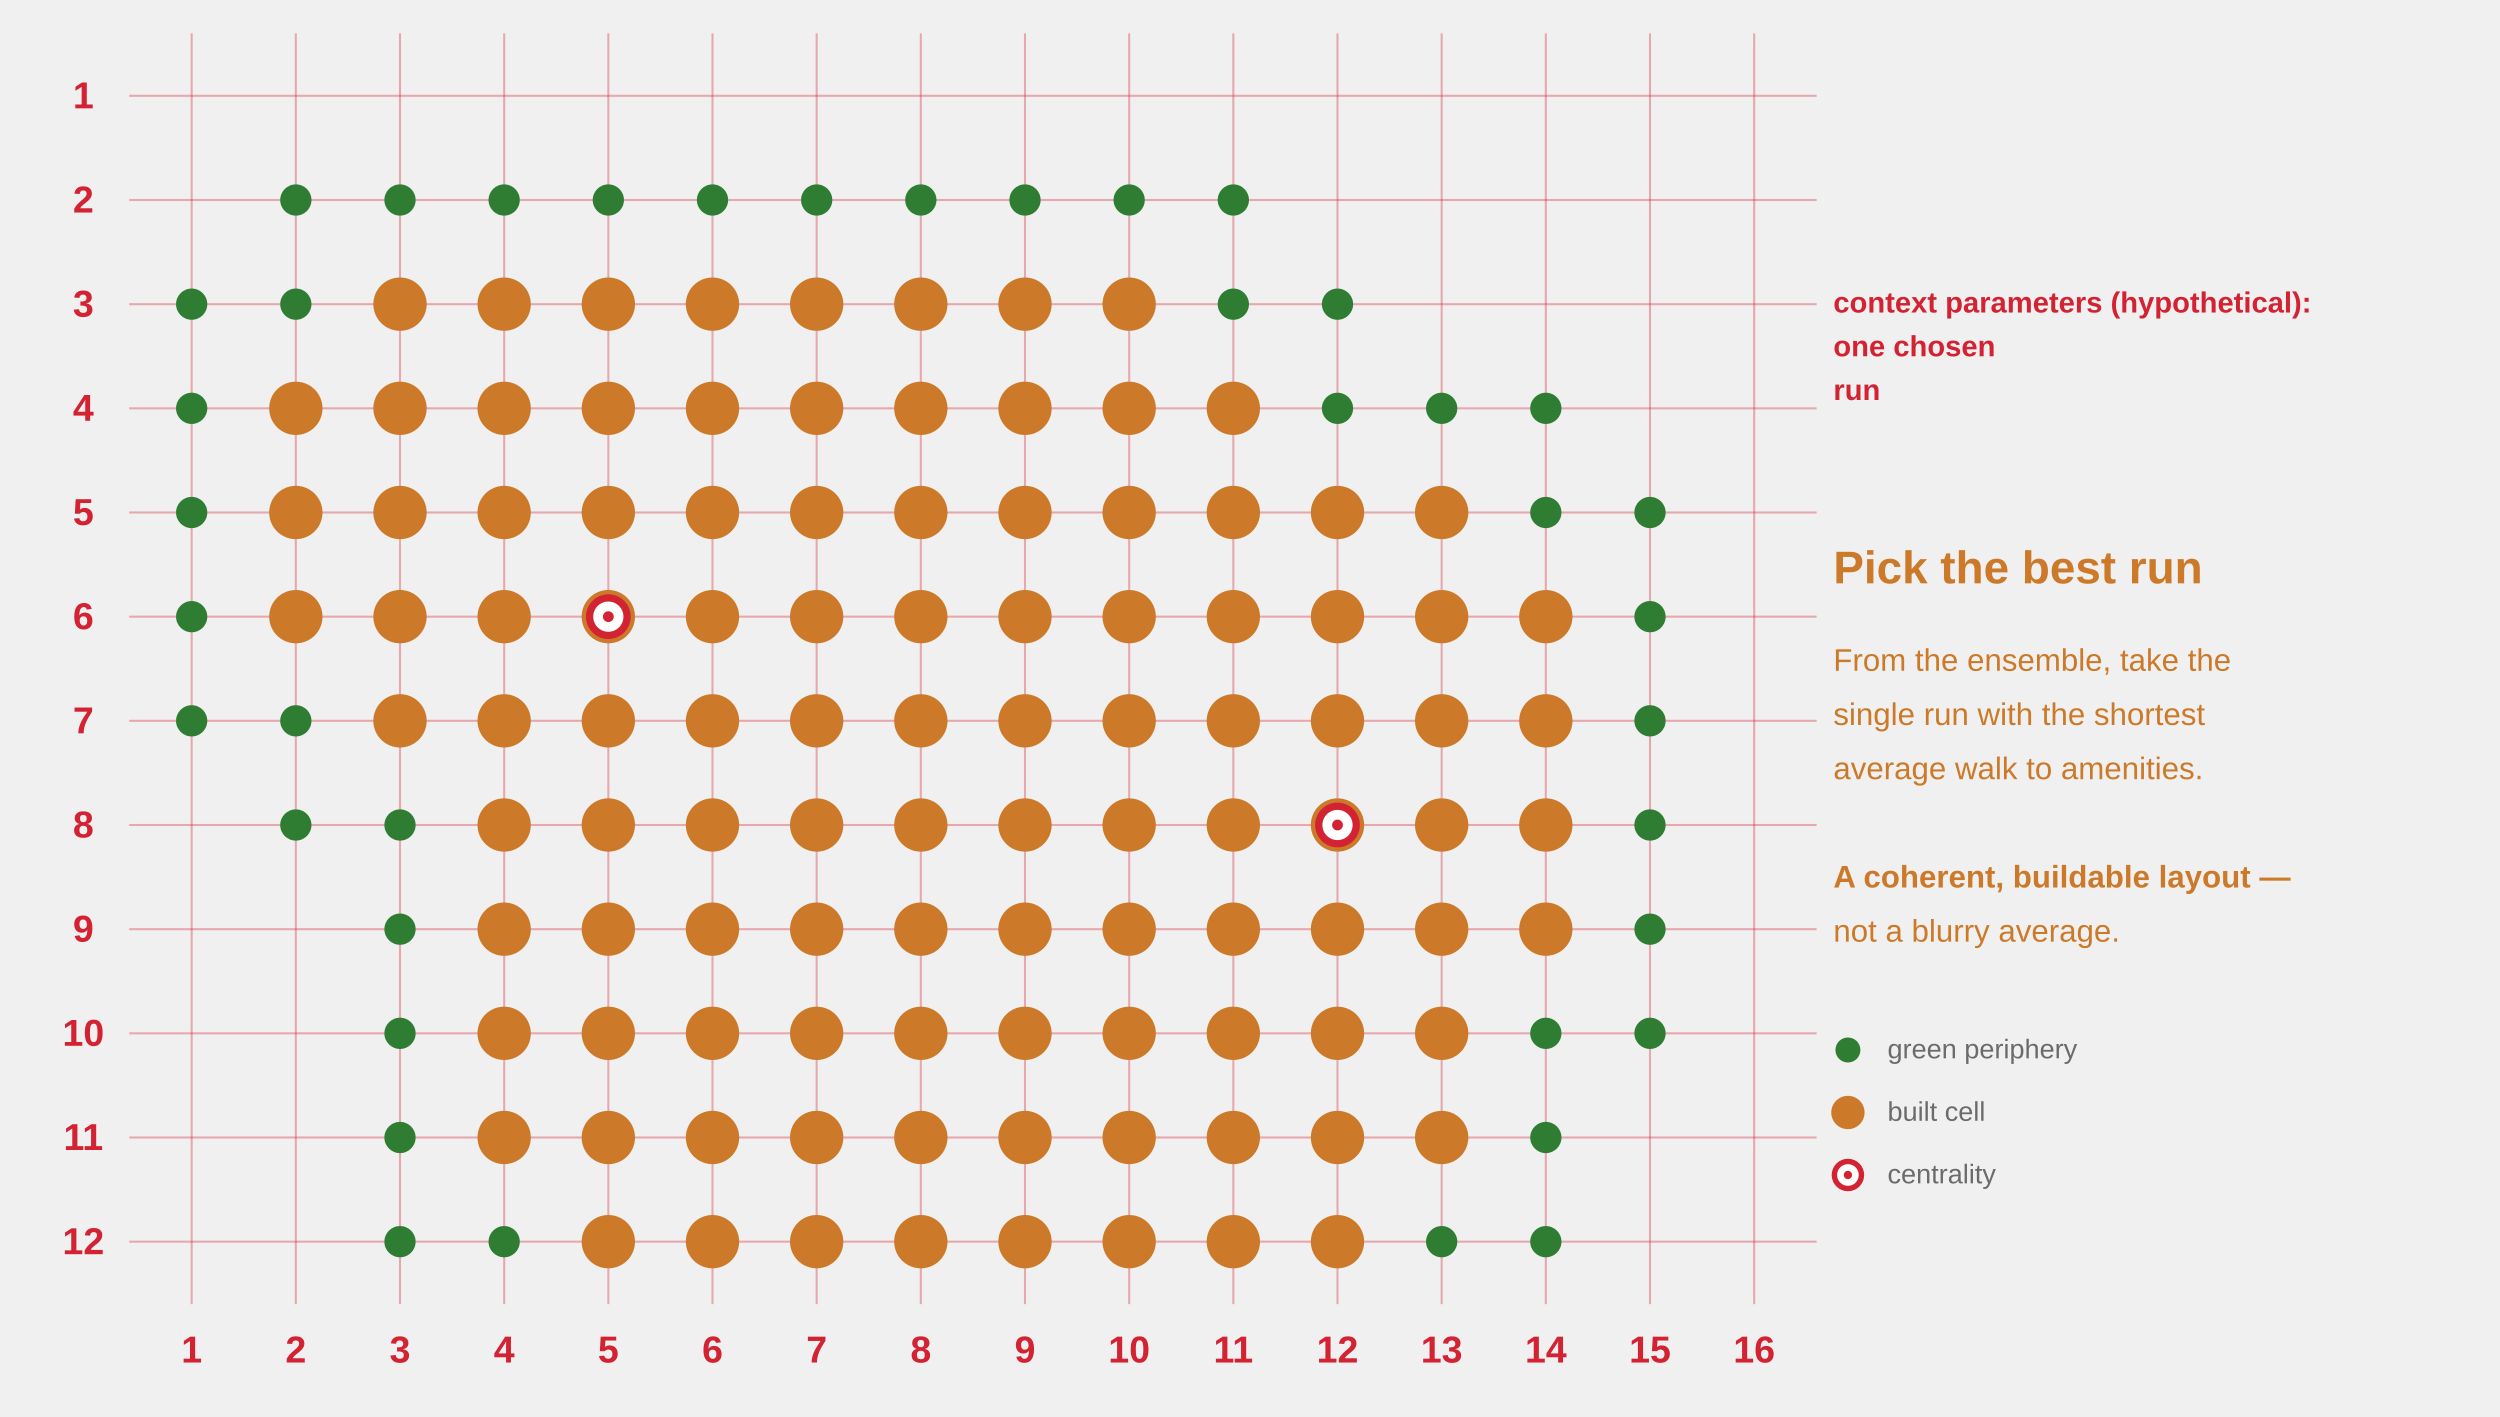
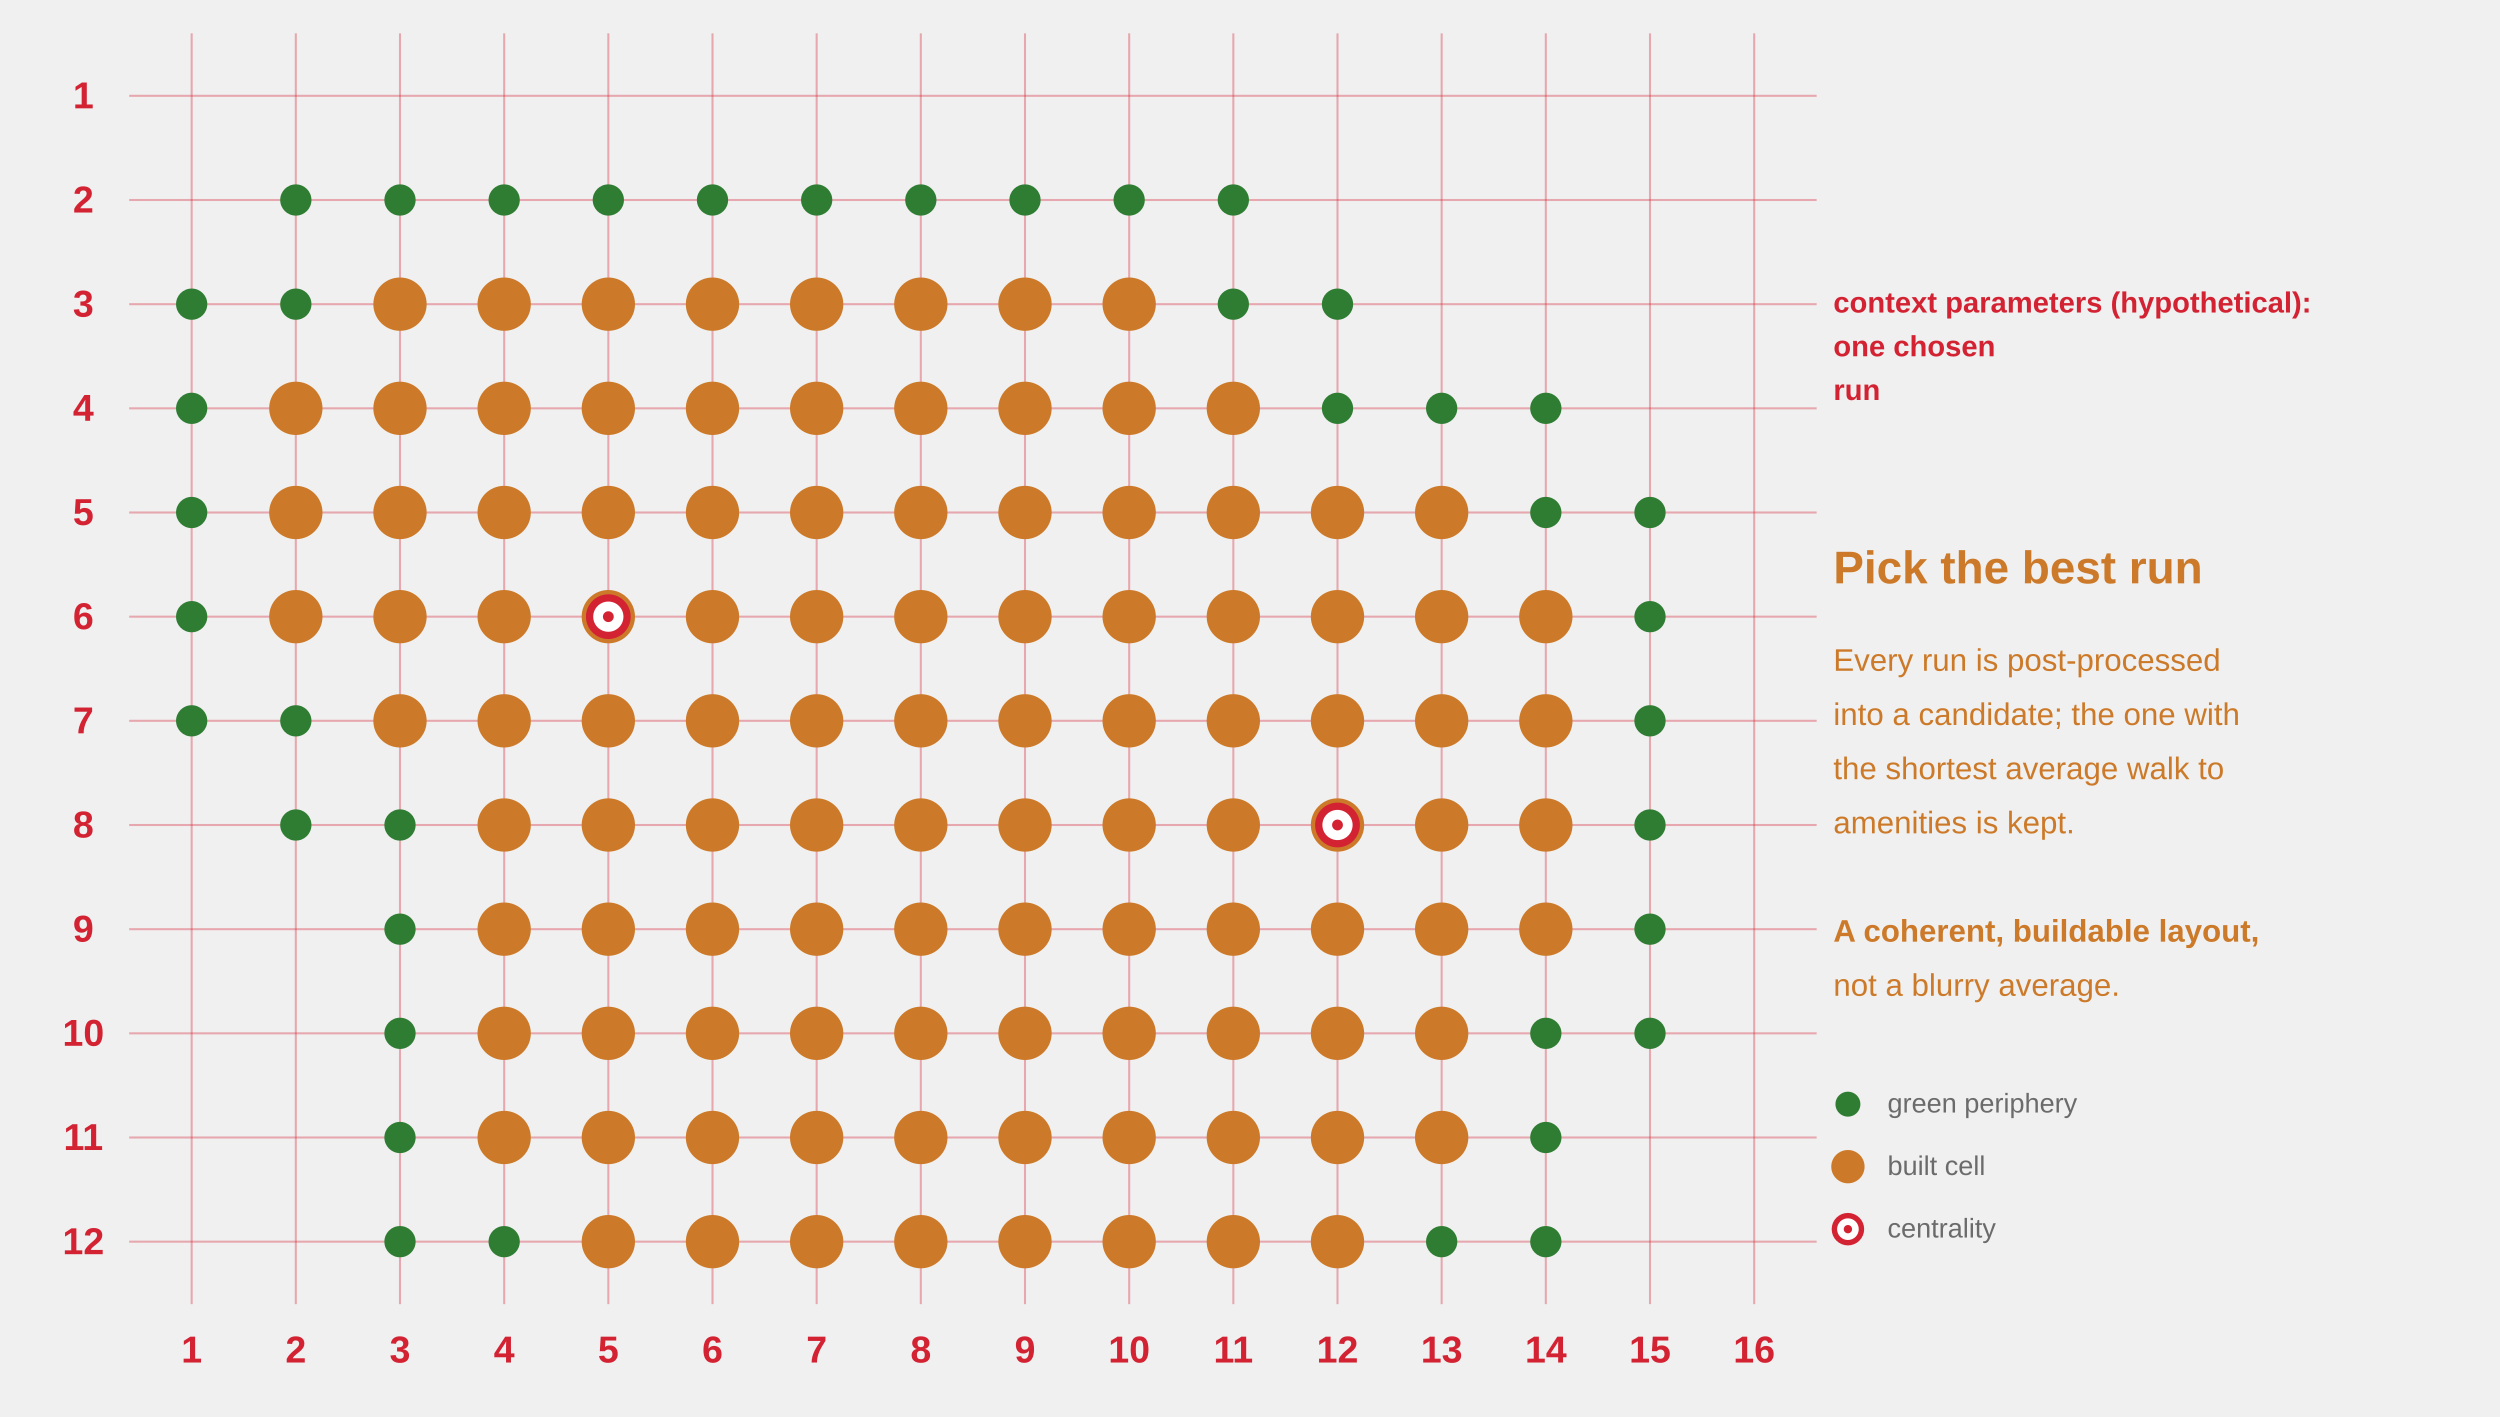
<svg xmlns="http://www.w3.org/2000/svg" viewBox="0 0 1200 680" font-family="Arial, sans-serif">
  <line x1="92.0" y1="16.0" x2="92.0" y2="626.0" stroke="#D32333" stroke-width="1" opacity="0.35" vector-effect="non-scaling-stroke" />
  <line x1="142.0" y1="16.0" x2="142.0" y2="626.0" stroke="#D32333" stroke-width="1" opacity="0.35" vector-effect="non-scaling-stroke" />
  <line x1="192.0" y1="16.0" x2="192.0" y2="626.0" stroke="#D32333" stroke-width="1" opacity="0.35" vector-effect="non-scaling-stroke" />
  <line x1="242.0" y1="16.0" x2="242.0" y2="626.0" stroke="#D32333" stroke-width="1" opacity="0.35" vector-effect="non-scaling-stroke" />
  <line x1="292.0" y1="16.0" x2="292.0" y2="626.0" stroke="#D32333" stroke-width="1" opacity="0.35" vector-effect="non-scaling-stroke" />
  <line x1="342.0" y1="16.0" x2="342.0" y2="626.0" stroke="#D32333" stroke-width="1" opacity="0.35" vector-effect="non-scaling-stroke" />
  <line x1="392.0" y1="16.0" x2="392.0" y2="626.0" stroke="#D32333" stroke-width="1" opacity="0.35" vector-effect="non-scaling-stroke" />
  <line x1="442.0" y1="16.0" x2="442.0" y2="626.0" stroke="#D32333" stroke-width="1" opacity="0.35" vector-effect="non-scaling-stroke" />
  <line x1="492.0" y1="16.0" x2="492.0" y2="626.0" stroke="#D32333" stroke-width="1" opacity="0.35" vector-effect="non-scaling-stroke" />
  <line x1="542.0" y1="16.0" x2="542.0" y2="626.0" stroke="#D32333" stroke-width="1" opacity="0.35" vector-effect="non-scaling-stroke" />
  <line x1="592.0" y1="16.0" x2="592.0" y2="626.0" stroke="#D32333" stroke-width="1" opacity="0.35" vector-effect="non-scaling-stroke" />
  <line x1="642.0" y1="16.0" x2="642.0" y2="626.0" stroke="#D32333" stroke-width="1" opacity="0.35" vector-effect="non-scaling-stroke" />
  <line x1="692.0" y1="16.0" x2="692.0" y2="626.0" stroke="#D32333" stroke-width="1" opacity="0.35" vector-effect="non-scaling-stroke" />
  <line x1="742.0" y1="16.0" x2="742.0" y2="626.0" stroke="#D32333" stroke-width="1" opacity="0.35" vector-effect="non-scaling-stroke" />
  <line x1="792.0" y1="16.0" x2="792.0" y2="626.0" stroke="#D32333" stroke-width="1" opacity="0.35" vector-effect="non-scaling-stroke" />
  <line x1="842.0" y1="16.0" x2="842.0" y2="626.0" stroke="#D32333" stroke-width="1" opacity="0.35" vector-effect="non-scaling-stroke" />
  <line x1="62.0" y1="46.0" x2="872.0" y2="46.0" stroke="#D32333" stroke-width="1" opacity="0.35" vector-effect="non-scaling-stroke" />
  <line x1="62.0" y1="96.0" x2="872.0" y2="96.0" stroke="#D32333" stroke-width="1" opacity="0.35" vector-effect="non-scaling-stroke" />
  <line x1="62.0" y1="146.0" x2="872.0" y2="146.0" stroke="#D32333" stroke-width="1" opacity="0.35" vector-effect="non-scaling-stroke" />
  <line x1="62.0" y1="196.0" x2="872.0" y2="196.0" stroke="#D32333" stroke-width="1" opacity="0.35" vector-effect="non-scaling-stroke" />
  <line x1="62.0" y1="246.0" x2="872.0" y2="246.0" stroke="#D32333" stroke-width="1" opacity="0.35" vector-effect="non-scaling-stroke" />
  <line x1="62.0" y1="296.0" x2="872.0" y2="296.0" stroke="#D32333" stroke-width="1" opacity="0.35" vector-effect="non-scaling-stroke" />
  <line x1="62.0" y1="346.0" x2="872.0" y2="346.0" stroke="#D32333" stroke-width="1" opacity="0.35" vector-effect="non-scaling-stroke" />
  <line x1="62.0" y1="396.0" x2="872.0" y2="396.0" stroke="#D32333" stroke-width="1" opacity="0.35" vector-effect="non-scaling-stroke" />
  <line x1="62.0" y1="446.0" x2="872.0" y2="446.0" stroke="#D32333" stroke-width="1" opacity="0.35" vector-effect="non-scaling-stroke" />
  <line x1="62.0" y1="496.0" x2="872.0" y2="496.0" stroke="#D32333" stroke-width="1" opacity="0.35" vector-effect="non-scaling-stroke" />
  <line x1="62.0" y1="546.0" x2="872.0" y2="546.0" stroke="#D32333" stroke-width="1" opacity="0.35" vector-effect="non-scaling-stroke" />
  <line x1="62.0" y1="596.0" x2="872.0" y2="596.0" stroke="#D32333" stroke-width="1" opacity="0.35" vector-effect="non-scaling-stroke" />
  <text x="92.0" y="654.0" fill="#D32333" font-weight="800" font-size="18" text-anchor="middle">1</text>
  <text x="142.0" y="654.0" fill="#D32333" font-weight="800" font-size="18" text-anchor="middle">2</text>
  <text x="192.0" y="654.0" fill="#D32333" font-weight="800" font-size="18" text-anchor="middle">3</text>
  <text x="242.0" y="654.0" fill="#D32333" font-weight="800" font-size="18" text-anchor="middle">4</text>
  <text x="292.0" y="654.0" fill="#D32333" font-weight="800" font-size="18" text-anchor="middle">5</text>
  <text x="342.0" y="654.0" fill="#D32333" font-weight="800" font-size="18" text-anchor="middle">6</text>
  <text x="392.0" y="654.0" fill="#D32333" font-weight="800" font-size="18" text-anchor="middle">7</text>
  <text x="442.0" y="654.0" fill="#D32333" font-weight="800" font-size="18" text-anchor="middle">8</text>
  <text x="492.0" y="654.0" fill="#D32333" font-weight="800" font-size="18" text-anchor="middle">9</text>
  <text x="542.0" y="654.0" fill="#D32333" font-weight="800" font-size="18" text-anchor="middle">10</text>
  <text x="592.0" y="654.0" fill="#D32333" font-weight="800" font-size="18" text-anchor="middle">11</text>
  <text x="642.0" y="654.0" fill="#D32333" font-weight="800" font-size="18" text-anchor="middle">12</text>
  <text x="692.0" y="654.0" fill="#D32333" font-weight="800" font-size="18" text-anchor="middle">13</text>
  <text x="742.0" y="654.0" fill="#D32333" font-weight="800" font-size="18" text-anchor="middle">14</text>
  <text x="792.0" y="654.0" fill="#D32333" font-weight="800" font-size="18" text-anchor="middle">15</text>
  <text x="842.0" y="654.0" fill="#D32333" font-weight="800" font-size="18" text-anchor="middle">16</text>
  <text x="40.0" y="52.0" fill="#D32333" font-weight="800" font-size="18" text-anchor="middle">1</text>
  <text x="40.0" y="102.0" fill="#D32333" font-weight="800" font-size="18" text-anchor="middle">2</text>
  <text x="40.0" y="152.0" fill="#D32333" font-weight="800" font-size="18" text-anchor="middle">3</text>
  <text x="40.0" y="202.0" fill="#D32333" font-weight="800" font-size="18" text-anchor="middle">4</text>
  <text x="40.0" y="252.0" fill="#D32333" font-weight="800" font-size="18" text-anchor="middle">5</text>
  <text x="40.0" y="302.0" fill="#D32333" font-weight="800" font-size="18" text-anchor="middle">6</text>
  <text x="40.0" y="352.0" fill="#D32333" font-weight="800" font-size="18" text-anchor="middle">7</text>
  <text x="40.0" y="402.0" fill="#D32333" font-weight="800" font-size="18" text-anchor="middle">8</text>
  <text x="40.0" y="452.0" fill="#D32333" font-weight="800" font-size="18" text-anchor="middle">9</text>
  <text x="40.0" y="502.0" fill="#D32333" font-weight="800" font-size="18" text-anchor="middle">10</text>
  <text x="40.0" y="552.0" fill="#D32333" font-weight="800" font-size="18" text-anchor="middle">11</text>
  <text x="40.0" y="602.0" fill="#D32333" font-weight="800" font-size="18" text-anchor="middle">12</text>
  <circle cx="142.0" cy="96.0" r="7.5" fill="#2f7d33" />
  <circle cx="192.0" cy="96.0" r="7.5" fill="#2f7d33" />
  <circle cx="242.0" cy="96.0" r="7.5" fill="#2f7d33" />
  <circle cx="292.0" cy="96.0" r="7.5" fill="#2f7d33" />
  <circle cx="342.0" cy="96.0" r="7.5" fill="#2f7d33" />
  <circle cx="392.0" cy="96.0" r="7.5" fill="#2f7d33" />
  <circle cx="442.0" cy="96.0" r="7.5" fill="#2f7d33" />
  <circle cx="492.0" cy="96.0" r="7.5" fill="#2f7d33" />
  <circle cx="542.0" cy="96.0" r="7.5" fill="#2f7d33" />
  <circle cx="592.0" cy="96.0" r="7.5" fill="#2f7d33" />
  <circle cx="92.0" cy="146.0" r="7.5" fill="#2f7d33" />
  <circle cx="142.0" cy="146.0" r="7.5" fill="#2f7d33" />
  <circle cx="192.0" cy="146.0" r="12.8" fill="#cc7a29" />
  <circle cx="242.0" cy="146.0" r="12.8" fill="#cc7a29" />
  <circle cx="292.0" cy="146.0" r="12.8" fill="#cc7a29" />
  <circle cx="342.0" cy="146.0" r="12.8" fill="#cc7a29" />
  <circle cx="392.0" cy="146.0" r="12.8" fill="#cc7a29" />
  <circle cx="442.0" cy="146.0" r="12.8" fill="#cc7a29" />
  <circle cx="492.0" cy="146.0" r="12.8" fill="#cc7a29" />
  <circle cx="542.0" cy="146.0" r="12.8" fill="#cc7a29" />
  <circle cx="592.0" cy="146.0" r="7.5" fill="#2f7d33" />
  <circle cx="642.0" cy="146.0" r="7.5" fill="#2f7d33" />
  <circle cx="92.0" cy="196.0" r="7.5" fill="#2f7d33" />
  <circle cx="142.0" cy="196.0" r="12.8" fill="#cc7a29" />
  <circle cx="192.0" cy="196.0" r="12.8" fill="#cc7a29" />
  <circle cx="242.0" cy="196.0" r="12.8" fill="#cc7a29" />
  <circle cx="292.0" cy="196.0" r="12.8" fill="#cc7a29" />
  <circle cx="342.0" cy="196.0" r="12.8" fill="#cc7a29" />
  <circle cx="392.0" cy="196.0" r="12.8" fill="#cc7a29" />
  <circle cx="442.0" cy="196.0" r="12.8" fill="#cc7a29" />
  <circle cx="492.0" cy="196.0" r="12.8" fill="#cc7a29" />
  <circle cx="542.0" cy="196.0" r="12.8" fill="#cc7a29" />
  <circle cx="592.0" cy="196.0" r="12.8" fill="#cc7a29" />
  <circle cx="642.0" cy="196.0" r="7.5" fill="#2f7d33" />
  <circle cx="692.0" cy="196.0" r="7.5" fill="#2f7d33" />
  <circle cx="742.0" cy="196.0" r="7.5" fill="#2f7d33" />
  <circle cx="92.0" cy="246.0" r="7.5" fill="#2f7d33" />
  <circle cx="142.0" cy="246.0" r="12.8" fill="#cc7a29" />
  <circle cx="192.0" cy="246.0" r="12.8" fill="#cc7a29" />
  <circle cx="242.0" cy="246.0" r="12.8" fill="#cc7a29" />
  <circle cx="292.0" cy="246.0" r="12.8" fill="#cc7a29" />
  <circle cx="342.0" cy="246.0" r="12.8" fill="#cc7a29" />
  <circle cx="392.0" cy="246.0" r="12.8" fill="#cc7a29" />
  <circle cx="442.0" cy="246.0" r="12.8" fill="#cc7a29" />
  <circle cx="492.0" cy="246.0" r="12.8" fill="#cc7a29" />
  <circle cx="542.0" cy="246.0" r="12.8" fill="#cc7a29" />
  <circle cx="592.0" cy="246.0" r="12.8" fill="#cc7a29" />
  <circle cx="642.0" cy="246.0" r="12.8" fill="#cc7a29" />
  <circle cx="692.0" cy="246.0" r="12.8" fill="#cc7a29" />
  <circle cx="742.0" cy="246.0" r="7.5" fill="#2f7d33" />
  <circle cx="792.0" cy="246.0" r="7.5" fill="#2f7d33" />
  <circle cx="92.0" cy="296.0" r="7.5" fill="#2f7d33" />
  <circle cx="142.0" cy="296.0" r="12.8" fill="#cc7a29" />
  <circle cx="192.0" cy="296.0" r="12.8" fill="#cc7a29" />
  <circle cx="242.0" cy="296.0" r="12.8" fill="#cc7a29" />
  <circle cx="292.0" cy="296.0" r="12.8" fill="#cc7a29" />
  <circle cx="342.0" cy="296.0" r="12.8" fill="#cc7a29" />
  <circle cx="392.0" cy="296.0" r="12.8" fill="#cc7a29" />
  <circle cx="442.0" cy="296.0" r="12.8" fill="#cc7a29" />
  <circle cx="492.0" cy="296.0" r="12.8" fill="#cc7a29" />
  <circle cx="542.0" cy="296.0" r="12.8" fill="#cc7a29" />
  <circle cx="592.0" cy="296.0" r="12.8" fill="#cc7a29" />
  <circle cx="642.0" cy="296.0" r="12.8" fill="#cc7a29" />
  <circle cx="692.0" cy="296.0" r="12.8" fill="#cc7a29" />
  <circle cx="742.0" cy="296.0" r="12.8" fill="#cc7a29" />
  <circle cx="792.0" cy="296.0" r="7.5" fill="#2f7d33" />
  <circle cx="92.0" cy="346.0" r="7.5" fill="#2f7d33" />
  <circle cx="142.0" cy="346.0" r="7.5" fill="#2f7d33" />
  <circle cx="192.0" cy="346.0" r="12.8" fill="#cc7a29" />
  <circle cx="242.0" cy="346.0" r="12.8" fill="#cc7a29" />
  <circle cx="292.0" cy="346.0" r="12.8" fill="#cc7a29" />
  <circle cx="342.0" cy="346.0" r="12.8" fill="#cc7a29" />
  <circle cx="392.0" cy="346.0" r="12.8" fill="#cc7a29" />
  <circle cx="442.0" cy="346.0" r="12.8" fill="#cc7a29" />
  <circle cx="492.0" cy="346.0" r="12.8" fill="#cc7a29" />
  <circle cx="542.0" cy="346.0" r="12.8" fill="#cc7a29" />
  <circle cx="592.0" cy="346.0" r="12.8" fill="#cc7a29" />
  <circle cx="642.0" cy="346.0" r="12.8" fill="#cc7a29" />
  <circle cx="692.0" cy="346.0" r="12.8" fill="#cc7a29" />
  <circle cx="742.0" cy="346.0" r="12.8" fill="#cc7a29" />
  <circle cx="792.0" cy="346.0" r="7.5" fill="#2f7d33" />
  <circle cx="142.0" cy="396.0" r="7.5" fill="#2f7d33" />
  <circle cx="192.0" cy="396.0" r="7.5" fill="#2f7d33" />
  <circle cx="242.0" cy="396.0" r="12.8" fill="#cc7a29" />
  <circle cx="292.0" cy="396.0" r="12.8" fill="#cc7a29" />
  <circle cx="342.0" cy="396.0" r="12.8" fill="#cc7a29" />
  <circle cx="392.0" cy="396.0" r="12.8" fill="#cc7a29" />
  <circle cx="442.0" cy="396.0" r="12.8" fill="#cc7a29" />
  <circle cx="492.0" cy="396.0" r="12.8" fill="#cc7a29" />
  <circle cx="542.0" cy="396.0" r="12.8" fill="#cc7a29" />
  <circle cx="592.0" cy="396.0" r="12.8" fill="#cc7a29" />
  <circle cx="642.0" cy="396.0" r="12.8" fill="#cc7a29" />
  <circle cx="692.0" cy="396.0" r="12.8" fill="#cc7a29" />
  <circle cx="742.0" cy="396.0" r="12.8" fill="#cc7a29" />
  <circle cx="792.0" cy="396.0" r="7.5" fill="#2f7d33" />
  <circle cx="192.0" cy="446.0" r="7.5" fill="#2f7d33" />
  <circle cx="242.0" cy="446.0" r="12.8" fill="#cc7a29" />
  <circle cx="292.0" cy="446.0" r="12.8" fill="#cc7a29" />
  <circle cx="342.0" cy="446.0" r="12.8" fill="#cc7a29" />
  <circle cx="392.0" cy="446.0" r="12.8" fill="#cc7a29" />
  <circle cx="442.0" cy="446.0" r="12.8" fill="#cc7a29" />
  <circle cx="492.0" cy="446.0" r="12.8" fill="#cc7a29" />
  <circle cx="542.0" cy="446.0" r="12.8" fill="#cc7a29" />
  <circle cx="592.0" cy="446.0" r="12.8" fill="#cc7a29" />
  <circle cx="642.0" cy="446.0" r="12.8" fill="#cc7a29" />
  <circle cx="692.0" cy="446.0" r="12.8" fill="#cc7a29" />
  <circle cx="742.0" cy="446.0" r="12.8" fill="#cc7a29" />
  <circle cx="792.0" cy="446.0" r="7.5" fill="#2f7d33" />
  <circle cx="192.0" cy="496.0" r="7.5" fill="#2f7d33" />
  <circle cx="242.0" cy="496.0" r="12.8" fill="#cc7a29" />
  <circle cx="292.0" cy="496.0" r="12.8" fill="#cc7a29" />
  <circle cx="342.0" cy="496.0" r="12.8" fill="#cc7a29" />
  <circle cx="392.0" cy="496.0" r="12.8" fill="#cc7a29" />
  <circle cx="442.0" cy="496.0" r="12.8" fill="#cc7a29" />
  <circle cx="492.0" cy="496.0" r="12.8" fill="#cc7a29" />
  <circle cx="542.0" cy="496.0" r="12.8" fill="#cc7a29" />
  <circle cx="592.0" cy="496.0" r="12.8" fill="#cc7a29" />
  <circle cx="642.0" cy="496.0" r="12.8" fill="#cc7a29" />
  <circle cx="692.0" cy="496.0" r="12.8" fill="#cc7a29" />
  <circle cx="742.0" cy="496.0" r="7.5" fill="#2f7d33" />
  <circle cx="792.0" cy="496.0" r="7.5" fill="#2f7d33" />
  <circle cx="192.0" cy="546.0" r="7.5" fill="#2f7d33" />
  <circle cx="242.0" cy="546.0" r="12.8" fill="#cc7a29" />
  <circle cx="292.0" cy="546.0" r="12.8" fill="#cc7a29" />
  <circle cx="342.0" cy="546.0" r="12.8" fill="#cc7a29" />
  <circle cx="392.0" cy="546.0" r="12.8" fill="#cc7a29" />
  <circle cx="442.0" cy="546.0" r="12.8" fill="#cc7a29" />
  <circle cx="492.0" cy="546.0" r="12.8" fill="#cc7a29" />
  <circle cx="542.0" cy="546.0" r="12.8" fill="#cc7a29" />
  <circle cx="592.0" cy="546.0" r="12.8" fill="#cc7a29" />
  <circle cx="642.0" cy="546.0" r="12.8" fill="#cc7a29" />
  <circle cx="692.0" cy="546.0" r="12.8" fill="#cc7a29" />
  <circle cx="742.0" cy="546.0" r="7.5" fill="#2f7d33" />
  <circle cx="192.0" cy="596.0" r="7.5" fill="#2f7d33" />
  <circle cx="242.0" cy="596.0" r="7.5" fill="#2f7d33" />
  <circle cx="292.0" cy="596.0" r="12.8" fill="#cc7a29" />
  <circle cx="342.0" cy="596.0" r="12.8" fill="#cc7a29" />
  <circle cx="392.0" cy="596.0" r="12.8" fill="#cc7a29" />
  <circle cx="442.0" cy="596.0" r="12.8" fill="#cc7a29" />
  <circle cx="492.0" cy="596.0" r="12.8" fill="#cc7a29" />
  <circle cx="542.0" cy="596.0" r="12.8" fill="#cc7a29" />
  <circle cx="592.0" cy="596.0" r="12.8" fill="#cc7a29" />
  <circle cx="642.0" cy="596.0" r="12.8" fill="#cc7a29" />
  <circle cx="692.0" cy="596.0" r="7.5" fill="#2f7d33" />
  <circle cx="742.0" cy="596.0" r="7.5" fill="#2f7d33" />
  <circle cx="292.0" cy="296.0" r="9" fill="white" stroke="#D32333" stroke-width="3.5" />
  <circle cx="292.0" cy="296.0" r="2.6" fill="#D32333" />
  <circle cx="642.0" cy="396.0" r="9" fill="white" stroke="#D32333" stroke-width="3.5" />
  <circle cx="642.0" cy="396.0" r="2.6" fill="#D32333" />
  <text x="880" y="150" fill="#D32333" font-weight="700" font-size="14">context parameters (hypothetical):</text>
  <text x="880" y="171" fill="#D32333" font-weight="700" font-size="14">one chosen</text>
  <text x="880" y="192" fill="#D32333" font-weight="700" font-size="14">run</text>
  <text x="880" y="280" fill="#cc7a29" font-weight="700" font-size="22">Pick the best run</text>
-   <text x="880" y="322" fill="#cc7a29" font-weight="400" font-size="15">From the ensemble, take the</text>
-   <text x="880" y="348" fill="#cc7a29" font-weight="400" font-size="15">single run with the shortest</text>
-   <text x="880" y="374" fill="#cc7a29" font-weight="400" font-size="15">average walk to amenities.</text>
-   <text x="880" y="426" fill="#cc7a29" font-weight="700" font-size="15">A coherent, buildable layout —</text>
-   <text x="880" y="452" fill="#cc7a29" font-weight="400" font-size="15">not a blurry average.</text>
-   <circle cx="887" cy="504" r="6" fill="#2f7d33" />
-   <text x="906" y="508" fill="#6b6b6b" font-size="13">green periphery</text>
-   <circle cx="887" cy="534" r="8" fill="#cc7a29" />
-   <text x="906" y="538" fill="#6b6b6b" font-size="13">built cell</text>
-   <circle cx="887" cy="564" r="6.5" fill="white" stroke="#D32333" stroke-width="2.6" />
-   <circle cx="887" cy="564" r="2" fill="#D32333" />
-   <text x="906" y="568" fill="#6b6b6b" font-size="13">centrality</text>
+   <text x="880" y="322" fill="#cc7a29" font-weight="400" font-size="15">Every run is post-processed</text>
+   <text x="880" y="348" fill="#cc7a29" font-weight="400" font-size="15">into a candidate; the one with</text>
+   <text x="880" y="374" fill="#cc7a29" font-weight="400" font-size="15">the shortest average walk to</text>
+   <text x="880" y="400" fill="#cc7a29" font-weight="400" font-size="15">amenities is kept.</text>
+   <text x="880" y="452" fill="#cc7a29" font-weight="700" font-size="15">A coherent, buildable layout,</text>
+   <text x="880" y="478" fill="#cc7a29" font-weight="400" font-size="15">not a blurry average.</text>
+   <circle cx="887" cy="530" r="6" fill="#2f7d33" />
+   <text x="906" y="534" fill="#6b6b6b" font-size="13">green periphery</text>
+   <circle cx="887" cy="560" r="8" fill="#cc7a29" />
+   <text x="906" y="564" fill="#6b6b6b" font-size="13">built cell</text>
+   <circle cx="887" cy="590" r="6.5" fill="white" stroke="#D32333" stroke-width="2.6" />
+   <circle cx="887" cy="590" r="2" fill="#D32333" />
+   <text x="906" y="594" fill="#6b6b6b" font-size="13">centrality</text>
</svg>
